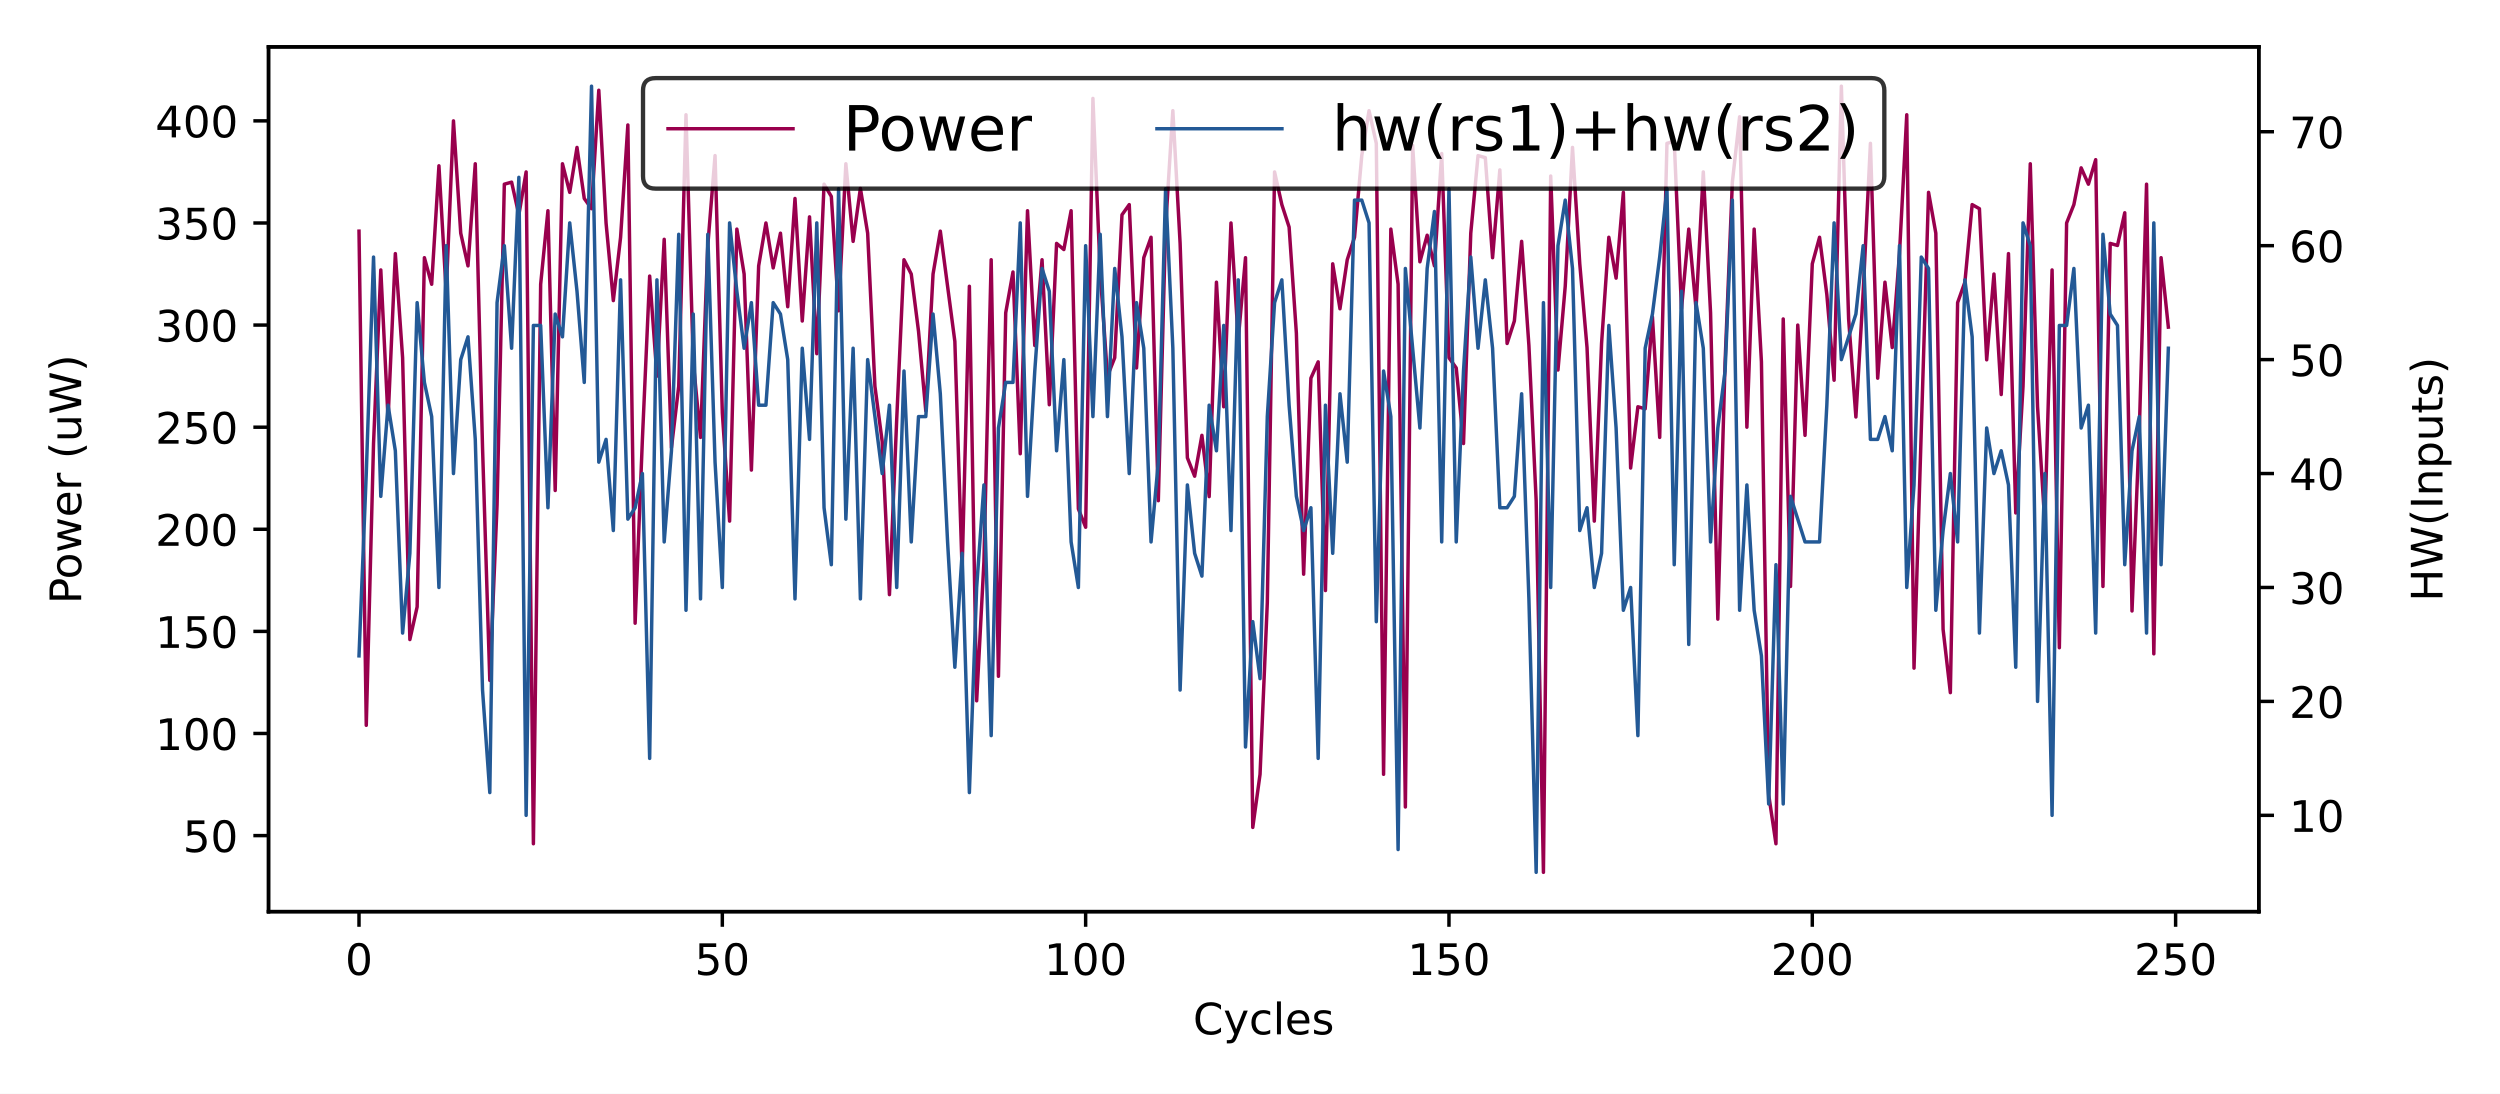
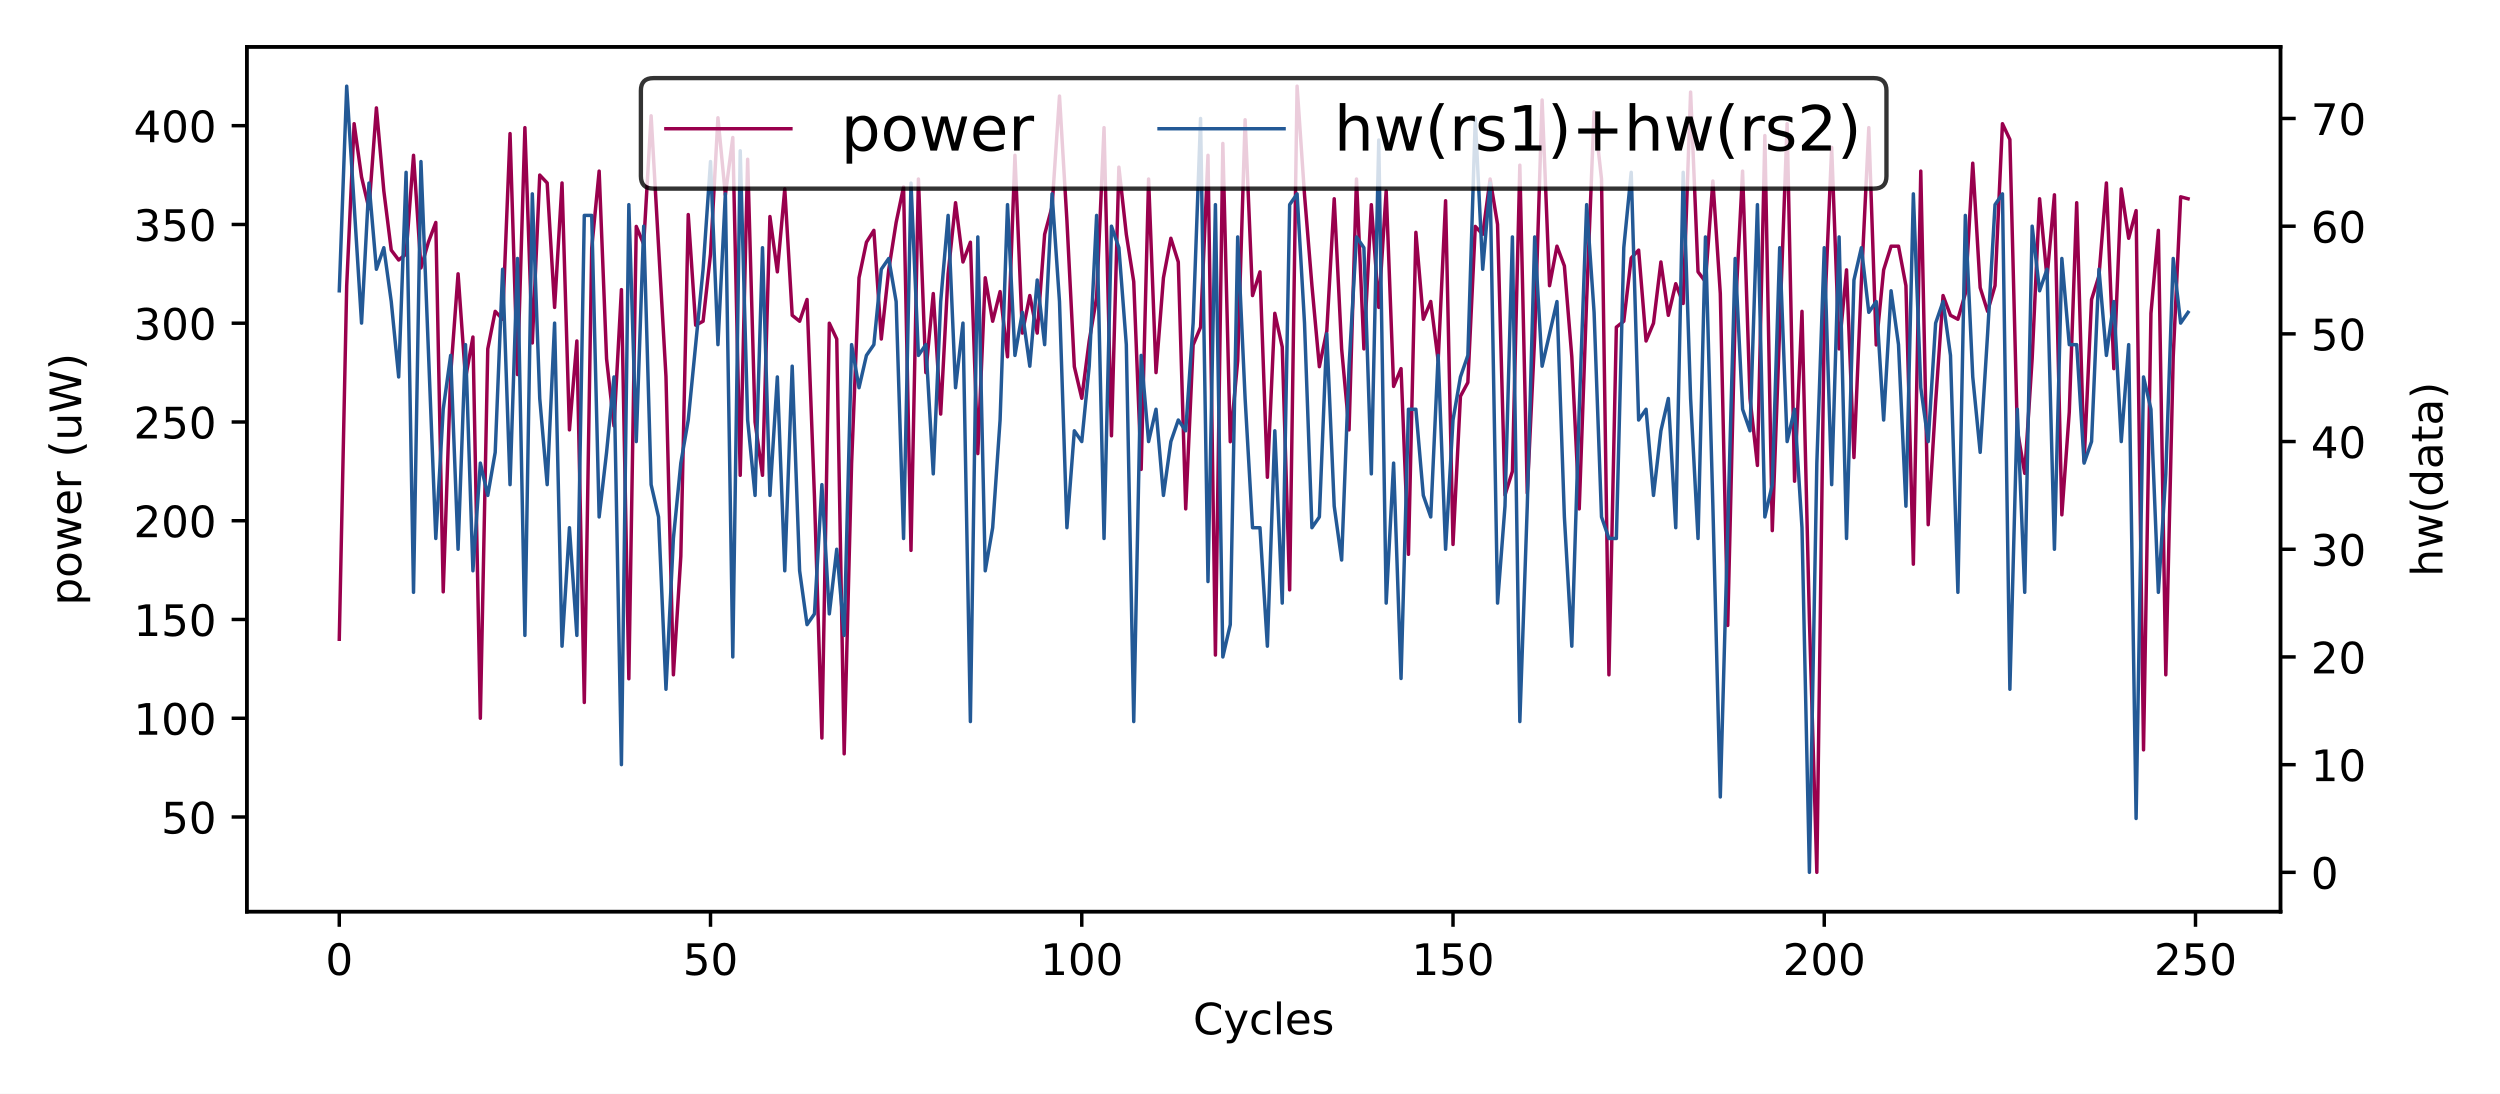
<svg xmlns="http://www.w3.org/2000/svg" xmlns:xlink="http://www.w3.org/1999/xlink" width="576pt" height="252pt" viewBox="0 0 576 252" version="1.1">
  <defs>
    <style type="text/css">*{stroke-linejoin: round; stroke-linecap: butt}</style>
  </defs>
  <g id="figure_1">
    <g id="patch_1">
      <path d="M 0 252  L 576 252  L 576 0  L 0 0  z " style="fill: #ffffff" />
    </g>
    <g id="axes_1">
      <g id="patch_2">
-         <path d="M 61.87 210.04  L 520.43 210.04  L 520.43 10.8  L 61.87 10.8  z " style="fill: #ffffff" />
+         <path d="M 56.87 210.04  L 525.43 210.04  L 525.43 10.8  L 56.87 10.8  z " style="fill: #ffffff" />
      </g>
      <g id="matplotlib.axis_1">
        <g id="xtick_1">
          <g id="line2d_1">
            <defs>
-               <path id="m598b073635" d="M 0 0  L 0 3.5  " style="stroke: #000000; stroke-width: 0.8" />
+               <path id="mfe7743b439" d="M 0 0  L 0 3.5  " style="stroke: #000000; stroke-width: 0.8" />
            </defs>
            <g>
-               <use xlink:href="#m598b073635" x="82.714" y="210.04" style="stroke: #000000; stroke-width: 0.8" />
+               <use xlink:href="#mfe7743b439" x="78.168" y="210.04" style="stroke: #000000; stroke-width: 0.8" />
            </g>
          </g>
          <g id="text_1">
-             <text style="font: 10px 'DejaVu Sans', 'Bitstream Vera Sans', 'Computer Modern Sans Serif', 'Lucida Grande', 'Verdana', 'Geneva', 'Lucid', 'Arial', 'Helvetica', 'Avant Garde', sans-serif; text-anchor: middle" x="82.714" y="224.638" transform="rotate(-0 82.71364 224.6384)">0</text>
+             <text style="font: 10px 'DejaVu Sans', 'Bitstream Vera Sans', 'Computer Modern Sans Serif', 'Lucida Grande', 'Verdana', 'Geneva', 'Lucid', 'Arial', 'Helvetica', 'Avant Garde', sans-serif; text-anchor: middle" x="78.168" y="224.638" transform="rotate(-0 78.16818 224.6384)">0</text>
          </g>
        </g>
        <g id="xtick_2">
          <g id="line2d_2">
            <g>
-               <use xlink:href="#m598b073635" x="166.423" y="210.04" style="stroke: #000000; stroke-width: 0.8" />
+               <use xlink:href="#mfe7743b439" x="163.703" y="210.04" style="stroke: #000000; stroke-width: 0.8" />
            </g>
          </g>
          <g id="text_2">
-             <text style="font: 10px 'DejaVu Sans', 'Bitstream Vera Sans', 'Computer Modern Sans Serif', 'Lucida Grande', 'Verdana', 'Geneva', 'Lucid', 'Arial', 'Helvetica', 'Avant Garde', sans-serif; text-anchor: middle" x="166.423" y="224.638" transform="rotate(-0 166.423 224.6384)">50</text>
+             <text style="font: 10px 'DejaVu Sans', 'Bitstream Vera Sans', 'Computer Modern Sans Serif', 'Lucida Grande', 'Verdana', 'Geneva', 'Lucid', 'Arial', 'Helvetica', 'Avant Garde', sans-serif; text-anchor: middle" x="163.703" y="224.638" transform="rotate(-0 163.703 224.6384)">50</text>
          </g>
        </g>
        <g id="xtick_3">
          <g id="line2d_3">
            <g>
-               <use xlink:href="#m598b073635" x="250.132" y="210.04" style="stroke: #000000; stroke-width: 0.8" />
+               <use xlink:href="#mfe7743b439" x="249.238" y="210.04" style="stroke: #000000; stroke-width: 0.8" />
            </g>
          </g>
          <g id="text_3">
-             <text style="font: 10px 'DejaVu Sans', 'Bitstream Vera Sans', 'Computer Modern Sans Serif', 'Lucida Grande', 'Verdana', 'Geneva', 'Lucid', 'Arial', 'Helvetica', 'Avant Garde', sans-serif; text-anchor: middle" x="250.132" y="224.638" transform="rotate(-0 250.1324 224.6384)">100</text>
+             <text style="font: 10px 'DejaVu Sans', 'Bitstream Vera Sans', 'Computer Modern Sans Serif', 'Lucida Grande', 'Verdana', 'Geneva', 'Lucid', 'Arial', 'Helvetica', 'Avant Garde', sans-serif; text-anchor: middle" x="249.238" y="224.638" transform="rotate(-0 249.2379 224.6384)">100</text>
          </g>
        </g>
        <g id="xtick_4">
          <g id="line2d_4">
            <g>
-               <use xlink:href="#m598b073635" x="333.842" y="210.04" style="stroke: #000000; stroke-width: 0.8" />
+               <use xlink:href="#mfe7743b439" x="334.773" y="210.04" style="stroke: #000000; stroke-width: 0.8" />
            </g>
          </g>
          <g id="text_4">
-             <text style="font: 10px 'DejaVu Sans', 'Bitstream Vera Sans', 'Computer Modern Sans Serif', 'Lucida Grande', 'Verdana', 'Geneva', 'Lucid', 'Arial', 'Helvetica', 'Avant Garde', sans-serif; text-anchor: middle" x="333.842" y="224.638" transform="rotate(-0 333.8418 224.6384)">150</text>
+             <text style="font: 10px 'DejaVu Sans', 'Bitstream Vera Sans', 'Computer Modern Sans Serif', 'Lucida Grande', 'Verdana', 'Geneva', 'Lucid', 'Arial', 'Helvetica', 'Avant Garde', sans-serif; text-anchor: middle" x="334.773" y="224.638" transform="rotate(-0 334.7728 224.6384)">150</text>
          </g>
        </g>
        <g id="xtick_5">
          <g id="line2d_5">
            <g>
-               <use xlink:href="#m598b073635" x="417.551" y="210.04" style="stroke: #000000; stroke-width: 0.8" />
+               <use xlink:href="#mfe7743b439" x="420.308" y="210.04" style="stroke: #000000; stroke-width: 0.8" />
            </g>
          </g>
          <g id="text_5">
-             <text style="font: 10px 'DejaVu Sans', 'Bitstream Vera Sans', 'Computer Modern Sans Serif', 'Lucida Grande', 'Verdana', 'Geneva', 'Lucid', 'Arial', 'Helvetica', 'Avant Garde', sans-serif; text-anchor: middle" x="417.551" y="224.638" transform="rotate(-0 417.5512 224.6384)">200</text>
+             <text style="font: 10px 'DejaVu Sans', 'Bitstream Vera Sans', 'Computer Modern Sans Serif', 'Lucida Grande', 'Verdana', 'Geneva', 'Lucid', 'Arial', 'Helvetica', 'Avant Garde', sans-serif; text-anchor: middle" x="420.308" y="224.638" transform="rotate(-0 420.3076 224.6384)">200</text>
          </g>
        </g>
        <g id="xtick_6">
          <g id="line2d_6">
            <g>
-               <use xlink:href="#m598b073635" x="501.261" y="210.04" style="stroke: #000000; stroke-width: 0.8" />
+               <use xlink:href="#mfe7743b439" x="505.843" y="210.04" style="stroke: #000000; stroke-width: 0.8" />
            </g>
          </g>
          <g id="text_6">
-             <text style="font: 10px 'DejaVu Sans', 'Bitstream Vera Sans', 'Computer Modern Sans Serif', 'Lucida Grande', 'Verdana', 'Geneva', 'Lucid', 'Arial', 'Helvetica', 'Avant Garde', sans-serif; text-anchor: middle" x="501.261" y="224.638" transform="rotate(-0 501.2606 224.6384)">250</text>
+             <text style="font: 10px 'DejaVu Sans', 'Bitstream Vera Sans', 'Computer Modern Sans Serif', 'Lucida Grande', 'Verdana', 'Geneva', 'Lucid', 'Arial', 'Helvetica', 'Avant Garde', sans-serif; text-anchor: middle" x="505.843" y="224.638" transform="rotate(-0 505.8425 224.6384)">250</text>
          </g>
        </g>
        <g id="text_7">
          <text style="font: 10px 'DejaVu Sans', 'Bitstream Vera Sans', 'Computer Modern Sans Serif', 'Lucida Grande', 'Verdana', 'Geneva', 'Lucid', 'Arial', 'Helvetica', 'Avant Garde', sans-serif; text-anchor: middle" x="291.15" y="238.317" transform="rotate(-0 291.15 238.3166)">Cycles</text>
        </g>
      </g>
      <g id="matplotlib.axis_2">
        <g id="ytick_1">
          <g id="line2d_7">
            <defs>
-               <path id="m27063a828e" d="M 0 0  L -3.5 0  " style="stroke: #000000; stroke-width: 0.8" />
+               <path id="mf35410a894" d="M 0 0  L -3.5 0  " style="stroke: #000000; stroke-width: 0.8" />
            </defs>
            <g>
-               <use xlink:href="#m27063a828e" x="61.87" y="192.515" style="stroke: #000000; stroke-width: 0.8" />
+               <use xlink:href="#mf35410a894" x="56.87" y="188.241" style="stroke: #000000; stroke-width: 0.8" />
            </g>
          </g>
          <g id="text_8">
-             <text style="font: 10px 'DejaVu Sans', 'Bitstream Vera Sans', 'Computer Modern Sans Serif', 'Lucida Grande', 'Verdana', 'Geneva', 'Lucid', 'Arial', 'Helvetica', 'Avant Garde', sans-serif; text-anchor: end" x="54.87" y="196.315" transform="rotate(-0 54.87 196.3146)">50</text>
+             <text style="font: 10px 'DejaVu Sans', 'Bitstream Vera Sans', 'Computer Modern Sans Serif', 'Lucida Grande', 'Verdana', 'Geneva', 'Lucid', 'Arial', 'Helvetica', 'Avant Garde', sans-serif; text-anchor: end" x="49.87" y="192.04" transform="rotate(-0 49.87 192.0402)">50</text>
          </g>
        </g>
        <g id="ytick_2">
          <g id="line2d_8">
            <g>
-               <use xlink:href="#m27063a828e" x="61.87" y="168.992" style="stroke: #000000; stroke-width: 0.8" />
+               <use xlink:href="#mf35410a894" x="56.87" y="165.486" style="stroke: #000000; stroke-width: 0.8" />
            </g>
          </g>
          <g id="text_9">
-             <text style="font: 10px 'DejaVu Sans', 'Bitstream Vera Sans', 'Computer Modern Sans Serif', 'Lucida Grande', 'Verdana', 'Geneva', 'Lucid', 'Arial', 'Helvetica', 'Avant Garde', sans-serif; text-anchor: end" x="54.87" y="172.792" transform="rotate(-0 54.87 172.7915)">100</text>
+             <text style="font: 10px 'DejaVu Sans', 'Bitstream Vera Sans', 'Computer Modern Sans Serif', 'Lucida Grande', 'Verdana', 'Geneva', 'Lucid', 'Arial', 'Helvetica', 'Avant Garde', sans-serif; text-anchor: end" x="49.87" y="169.286" transform="rotate(-0 49.87 169.2856)">100</text>
          </g>
        </g>
        <g id="ytick_3">
          <g id="line2d_9">
            <g>
-               <use xlink:href="#m27063a828e" x="61.87" y="145.469" style="stroke: #000000; stroke-width: 0.8" />
+               <use xlink:href="#mf35410a894" x="56.87" y="142.732" style="stroke: #000000; stroke-width: 0.8" />
            </g>
          </g>
          <g id="text_10">
-             <text style="font: 10px 'DejaVu Sans', 'Bitstream Vera Sans', 'Computer Modern Sans Serif', 'Lucida Grande', 'Verdana', 'Geneva', 'Lucid', 'Arial', 'Helvetica', 'Avant Garde', sans-serif; text-anchor: end" x="54.87" y="149.269" transform="rotate(-0 54.87 149.2685)">150</text>
+             <text style="font: 10px 'DejaVu Sans', 'Bitstream Vera Sans', 'Computer Modern Sans Serif', 'Lucida Grande', 'Verdana', 'Geneva', 'Lucid', 'Arial', 'Helvetica', 'Avant Garde', sans-serif; text-anchor: end" x="49.87" y="146.531" transform="rotate(-0 49.87 146.5309)">150</text>
          </g>
        </g>
        <g id="ytick_4">
          <g id="line2d_10">
            <g>
-               <use xlink:href="#m27063a828e" x="61.87" y="121.946" style="stroke: #000000; stroke-width: 0.8" />
+               <use xlink:href="#mf35410a894" x="56.87" y="119.977" style="stroke: #000000; stroke-width: 0.8" />
            </g>
          </g>
          <g id="text_11">
-             <text style="font: 10px 'DejaVu Sans', 'Bitstream Vera Sans', 'Computer Modern Sans Serif', 'Lucida Grande', 'Verdana', 'Geneva', 'Lucid', 'Arial', 'Helvetica', 'Avant Garde', sans-serif; text-anchor: end" x="54.87" y="125.746" transform="rotate(-0 54.87 125.7455)">200</text>
+             <text style="font: 10px 'DejaVu Sans', 'Bitstream Vera Sans', 'Computer Modern Sans Serif', 'Lucida Grande', 'Verdana', 'Geneva', 'Lucid', 'Arial', 'Helvetica', 'Avant Garde', sans-serif; text-anchor: end" x="49.87" y="123.776" transform="rotate(-0 49.87 123.7762)">200</text>
          </g>
        </g>
        <g id="ytick_5">
          <g id="line2d_11">
            <g>
-               <use xlink:href="#m27063a828e" x="61.87" y="98.423" style="stroke: #000000; stroke-width: 0.8" />
+               <use xlink:href="#mf35410a894" x="56.87" y="97.222" style="stroke: #000000; stroke-width: 0.8" />
            </g>
          </g>
          <g id="text_12">
-             <text style="font: 10px 'DejaVu Sans', 'Bitstream Vera Sans', 'Computer Modern Sans Serif', 'Lucida Grande', 'Verdana', 'Geneva', 'Lucid', 'Arial', 'Helvetica', 'Avant Garde', sans-serif; text-anchor: end" x="54.87" y="102.222" transform="rotate(-0 54.87 102.2225)">250</text>
+             <text style="font: 10px 'DejaVu Sans', 'Bitstream Vera Sans', 'Computer Modern Sans Serif', 'Lucida Grande', 'Verdana', 'Geneva', 'Lucid', 'Arial', 'Helvetica', 'Avant Garde', sans-serif; text-anchor: end" x="49.87" y="101.022" transform="rotate(-0 49.87 101.0215)">250</text>
          </g>
        </g>
        <g id="ytick_6">
          <g id="line2d_12">
            <g>
-               <use xlink:href="#m27063a828e" x="61.87" y="74.9" style="stroke: #000000; stroke-width: 0.8" />
+               <use xlink:href="#mf35410a894" x="56.87" y="74.468" style="stroke: #000000; stroke-width: 0.8" />
            </g>
          </g>
          <g id="text_13">
-             <text style="font: 10px 'DejaVu Sans', 'Bitstream Vera Sans', 'Computer Modern Sans Serif', 'Lucida Grande', 'Verdana', 'Geneva', 'Lucid', 'Arial', 'Helvetica', 'Avant Garde', sans-serif; text-anchor: end" x="54.87" y="78.699" transform="rotate(-0 54.87 78.69946)">300</text>
+             <text style="font: 10px 'DejaVu Sans', 'Bitstream Vera Sans', 'Computer Modern Sans Serif', 'Lucida Grande', 'Verdana', 'Geneva', 'Lucid', 'Arial', 'Helvetica', 'Avant Garde', sans-serif; text-anchor: end" x="49.87" y="78.267" transform="rotate(-0 49.87 78.26682)">300</text>
          </g>
        </g>
        <g id="ytick_7">
          <g id="line2d_13">
            <g>
-               <use xlink:href="#m27063a828e" x="61.87" y="51.377" style="stroke: #000000; stroke-width: 0.8" />
+               <use xlink:href="#mf35410a894" x="56.87" y="51.713" style="stroke: #000000; stroke-width: 0.8" />
            </g>
          </g>
          <g id="text_14">
-             <text style="font: 10px 'DejaVu Sans', 'Bitstream Vera Sans', 'Computer Modern Sans Serif', 'Lucida Grande', 'Verdana', 'Geneva', 'Lucid', 'Arial', 'Helvetica', 'Avant Garde', sans-serif; text-anchor: end" x="54.87" y="55.176" transform="rotate(-0 54.87 55.17643)">350</text>
+             <text style="font: 10px 'DejaVu Sans', 'Bitstream Vera Sans', 'Computer Modern Sans Serif', 'Lucida Grande', 'Verdana', 'Geneva', 'Lucid', 'Arial', 'Helvetica', 'Avant Garde', sans-serif; text-anchor: end" x="49.87" y="55.512" transform="rotate(-0 49.87 55.51214)">350</text>
          </g>
        </g>
        <g id="ytick_8">
          <g id="line2d_14">
            <g>
-               <use xlink:href="#m27063a828e" x="61.87" y="27.854" style="stroke: #000000; stroke-width: 0.8" />
+               <use xlink:href="#mf35410a894" x="56.87" y="28.958" style="stroke: #000000; stroke-width: 0.8" />
            </g>
          </g>
          <g id="text_15">
-             <text style="font: 10px 'DejaVu Sans', 'Bitstream Vera Sans', 'Computer Modern Sans Serif', 'Lucida Grande', 'Verdana', 'Geneva', 'Lucid', 'Arial', 'Helvetica', 'Avant Garde', sans-serif; text-anchor: end" x="54.87" y="31.653" transform="rotate(-0 54.87 31.65341)">400</text>
+             <text style="font: 10px 'DejaVu Sans', 'Bitstream Vera Sans', 'Computer Modern Sans Serif', 'Lucida Grande', 'Verdana', 'Geneva', 'Lucid', 'Arial', 'Helvetica', 'Avant Garde', sans-serif; text-anchor: end" x="49.87" y="32.757" transform="rotate(-0 49.87 32.75746)">400</text>
          </g>
        </g>
        <g id="text_16">
-           <text style="font: 10px 'DejaVu Sans', 'Bitstream Vera Sans', 'Computer Modern Sans Serif', 'Lucida Grande', 'Verdana', 'Geneva', 'Lucid', 'Arial', 'Helvetica', 'Avant Garde', sans-serif; text-anchor: middle" x="18.703" y="110.42" transform="rotate(-90 18.70281 110.42)">Power (uW)</text>
+           <text style="font: 10px 'DejaVu Sans', 'Bitstream Vera Sans', 'Computer Modern Sans Serif', 'Lucida Grande', 'Verdana', 'Geneva', 'Lucid', 'Arial', 'Helvetica', 'Avant Garde', sans-serif; text-anchor: middle" x="18.703" y="110.42" transform="rotate(-90 18.70281 110.42)">power (uW)</text>
        </g>
      </g>
      <g id="line2d_15">
-         <path d="M 82.714 53.259  L 84.388 167.11  L 86.062 102.187  L 87.736 62.198  L 89.41 96.541  L 91.085 58.434  L 92.759 82.428  L 94.433 147.351  L 96.107 139.824  L 97.781 59.375  L 99.456 65.491  L 101.13 38.204  L 102.804 67.373  L 104.478 27.854  L 106.152 53.73  L 107.826 61.257  L 109.501 37.734  L 111.175 103.128  L 112.849 156.76  L 114.523 116.301  L 116.197 42.438  L 117.872 41.968  L 119.546 49.495  L 121.22 39.616  L 122.894 194.397  L 124.568 65.491  L 126.243 48.554  L 127.917 113.008  L 129.591 37.734  L 131.265 44.32  L 132.939 33.97  L 134.613 45.732  L 136.288 48.084  L 137.962 20.797  L 139.636 51.377  L 141.31 69.255  L 142.984 54.67  L 144.659 28.795  L 146.333 143.587  L 148.007 101.246  L 149.681 63.609  L 151.355 86.662  L 153.03 55.141  L 154.704 103.128  L 156.378 89.014  L 158.052 26.443  L 159.726 83.369  L 161.4 100.776  L 163.075 56.552  L 164.749 35.852  L 166.423 95.13  L 168.097 120.064  L 169.771 52.789  L 171.446 63.139  L 173.12 108.303  L 174.794 61.257  L 176.468 51.377  L 178.142 61.727  L 179.817 53.73  L 181.491 70.666  L 183.165 45.732  L 184.839 73.959  L 186.513 49.966  L 188.187 81.487  L 189.862 42.438  L 191.536 45.261  L 193.21 71.607  L 194.884 37.734  L 196.558 55.611  L 198.233 43.379  L 199.907 53.73  L 201.581 89.014  L 203.255 101.716  L 204.929 137.001  L 206.604 96.541  L 208.278 59.846  L 209.952 63.139  L 211.626 76.312  L 213.3 94.66  L 214.974 63.139  L 216.649 53.259  L 219.997 78.664  L 221.671 131.355  L 223.345 65.961  L 225.02 161.465  L 226.694 129.474  L 228.368 59.846  L 230.042 155.819  L 231.716 72.077  L 233.391 62.668  L 235.065 104.539  L 236.739 48.554  L 238.413 79.605  L 240.087 59.846  L 241.761 93.248  L 243.436 56.082  L 245.11 57.493  L 246.784 48.554  L 248.458 117.242  L 250.132 121.476  L 251.807 22.679  L 253.481 62.668  L 255.155 86.662  L 256.829 82.428  L 258.503 49.495  L 260.178 47.143  L 261.852 84.78  L 263.526 59.375  L 265.2 54.67  L 266.874 115.36  L 268.548 52.318  L 270.223 25.502  L 271.897 56.082  L 273.571 105.48  L 275.245 109.714  L 276.919 100.305  L 278.594 114.419  L 280.268 65.021  L 281.942 93.719  L 283.616 51.377  L 285.29 78.193  L 286.965 59.375  L 288.639 190.634  L 290.313 178.402  L 291.987 138.883  L 293.661 39.616  L 295.335 47.143  L 297.01 52.318  L 298.684 76.782  L 300.358 132.296  L 302.032 87.132  L 303.706 83.369  L 305.381 136.06  L 307.055 60.786  L 308.729 71.137  L 310.403 59.846  L 312.077 54.67  L 313.752 35.852  L 315.426 25.502  L 317.1 33.029  L 318.774 178.402  L 320.448 52.789  L 322.122 65.491  L 323.797 185.929  L 325.471 33.5  L 327.145 60.316  L 328.819 54.2  L 330.493 61.257  L 332.168 35.382  L 333.842 82.428  L 335.516 84.78  L 337.19 102.187  L 338.864 53.73  L 340.539 35.852  L 342.213 36.322  L 343.887 59.375  L 345.561 39.145  L 347.235 79.134  L 348.909 73.959  L 350.584 55.611  L 352.258 79.605  L 353.932 115.36  L 355.606 200.984  L 357.28 40.557  L 358.955 85.25  L 360.629 65.961  L 362.303 33.97  L 363.977 60.786  L 365.651 80.075  L 367.326 120.064  L 369 79.134  L 370.674 54.67  L 372.348 64.08  L 374.022 44.32  L 375.696 107.832  L 377.371 93.719  L 379.045 94.189  L 380.719 73.018  L 382.393 100.776  L 384.067 33.029  L 385.742 32.559  L 387.416 71.137  L 389.09 52.789  L 390.764 71.137  L 392.438 39.616  L 394.113 72.077  L 395.787 142.647  L 397.461 83.369  L 399.135 41.968  L 400.809 26.913  L 402.483 98.423  L 404.158 52.789  L 405.832 83.369  L 407.506 183.106  L 409.18 194.397  L 410.854 73.489  L 412.529 135.119  L 414.203 74.9  L 415.877 100.305  L 417.551 60.786  L 419.225 54.67  L 420.9 67.843  L 422.574 87.603  L 424.248 19.856  L 425.922 73.489  L 427.596 96.071  L 429.27 67.373  L 430.945 33.029  L 432.619 87.132  L 434.293 65.021  L 435.967 80.075  L 437.641 58.434  L 439.316 26.443  L 440.99 153.938  L 444.338 44.32  L 446.012 53.73  L 447.687 144.999  L 449.361 159.583  L 451.035 69.725  L 452.709 65.021  L 454.383 47.143  L 456.057 48.084  L 457.732 82.898  L 459.406 63.139  L 461.08 90.896  L 462.754 58.434  L 464.428 118.183  L 466.103 89.014  L 467.777 37.734  L 469.451 93.719  L 471.125 120.535  L 472.799 62.198  L 474.474 149.233  L 476.148 51.377  L 477.822 47.143  L 479.496 38.675  L 481.17 42.438  L 482.844 36.793  L 484.519 135.119  L 486.193 56.082  L 487.867 56.552  L 489.541 49.025  L 491.215 140.765  L 492.89 99.364  L 494.564 42.438  L 496.238 150.644  L 497.912 59.375  L 499.586 75.371  L 499.586 75.371  " clip-path="url(#p8626309e31)" style="fill: none; stroke: #99004d; stroke-width: 0.8; stroke-linecap: square" />
+         <path d="M 78.168 147.283  L 79.879 65.821  L 81.59 28.503  L 83.3 40.791  L 85.011 48.072  L 86.722 24.862  L 88.432 43.976  L 90.143 57.629  L 91.854 59.905  L 93.564 58.539  L 95.275 35.785  L 96.986 61.725  L 98.697 55.809  L 100.407 51.258  L 102.118 136.36  L 103.829 86.3  L 105.539 63.09  L 107.25 87.21  L 108.961 77.653  L 110.671 165.486  L 112.382 80.384  L 114.093 71.737  L 115.804 73.557  L 117.514 30.779  L 119.225 86.3  L 120.936 29.413  L 122.646 79.019  L 124.357 40.336  L 126.068 42.156  L 127.778 70.827  L 129.489 42.156  L 131.2 99.043  L 132.91 78.563  L 134.621 161.846  L 136.332 57.174  L 138.043 39.425  L 139.753 82.659  L 141.464 98.132  L 143.175 66.731  L 144.885 156.384  L 146.596 52.168  L 148.307 56.264  L 150.017 26.683  L 153.439 86.755  L 155.15 155.474  L 156.86 128.169  L 158.571 49.437  L 160.282 74.923  L 161.992 74.013  L 163.703 58.539  L 165.414 27.138  L 167.124 44.887  L 168.835 31.689  L 170.546 109.51  L 172.257 36.695  L 173.967 97.222  L 175.678 109.51  L 177.389 49.893  L 179.099 62.635  L 180.81 43.521  L 182.521 72.647  L 184.231 74.013  L 185.942 69.006  L 187.653 114.516  L 189.364 170.037  L 191.074 74.468  L 192.785 78.108  L 194.496 173.678  L 196.206 106.779  L 197.917 64  L 199.628 55.809  L 201.338 53.078  L 203.049 78.108  L 204.76 62.18  L 206.47 51.258  L 208.181 43.066  L 209.892 126.803  L 211.603 41.246  L 213.313 85.845  L 215.024 67.641  L 216.735 95.402  L 218.445 63.09  L 220.156 46.707  L 221.867 60.36  L 223.577 55.809  L 225.288 104.504  L 226.999 64  L 228.71 74.013  L 230.42 67.186  L 232.131 82.204  L 233.842 35.785  L 235.552 76.743  L 237.263 68.096  L 238.974 76.743  L 240.684 53.988  L 242.395 47.617  L 244.106 22.132  L 245.817 50.803  L 247.527 84.48  L 249.238 91.761  L 250.949 78.563  L 252.659 68.551  L 254.37 29.413  L 256.081 100.408  L 257.791 38.515  L 259.502 53.988  L 261.213 64.911  L 262.923 108.145  L 264.634 41.246  L 266.345 85.845  L 268.056 64  L 269.766 54.899  L 271.477 60.36  L 273.188 117.246  L 274.898 79.474  L 276.609 75.378  L 278.32 35.785  L 280.03 150.923  L 281.741 33.054  L 283.452 101.773  L 285.163 83.114  L 286.873 27.593  L 288.584 68.096  L 290.295 62.635  L 292.005 109.965  L 293.716 72.192  L 295.427 79.929  L 297.137 135.905  L 298.848 19.856  L 300.559 44.887  L 302.27 65.821  L 303.98 84.48  L 305.691 76.288  L 307.402 45.797  L 309.112 80.384  L 310.823 99.043  L 312.534 41.246  L 314.244 80.384  L 315.955 47.162  L 317.666 70.827  L 319.377 43.976  L 321.087 89.031  L 322.798 84.935  L 324.509 127.714  L 326.219 53.533  L 327.93 73.557  L 329.641 69.462  L 331.351 83.114  L 333.062 46.252  L 334.773 125.438  L 336.483 91.306  L 338.194 88.12  L 339.905 52.168  L 341.616 53.988  L 343.326 41.246  L 345.037 51.713  L 346.748 114.061  L 348.458 108.6  L 350.169 38.06  L 351.88 113.606  L 353.59 77.653  L 355.301 23.042  L 357.012 65.821  L 358.723 56.719  L 360.433 61.27  L 362.144 82.204  L 363.855 117.246  L 365.565 69.006  L 367.276 25.773  L 368.987 41.246  L 370.697 155.474  L 372.408 75.378  L 374.119 74.013  L 375.83 59.45  L 377.54 57.629  L 379.251 78.563  L 380.962 74.468  L 382.672 60.36  L 384.383 72.647  L 386.094 65.366  L 387.804 69.917  L 389.515 21.222  L 391.226 62.635  L 392.936 64.911  L 394.647 41.701  L 396.358 67.641  L 398.069 144.097  L 399.779 72.647  L 401.49 39.425  L 403.201 91.761  L 404.911 107.234  L 406.622 31.234  L 408.333 122.252  L 411.754 28.503  L 413.465 110.875  L 415.176 71.737  L 416.886 142.732  L 418.597 200.984  L 420.308 74.013  L 422.018 33.964  L 423.729 80.384  L 425.44 62.18  L 427.15 105.414  L 428.861 64.911  L 430.572 29.413  L 432.283 79.474  L 433.993 62.18  L 435.704 56.719  L 437.415 56.719  L 439.125 65.821  L 440.836 129.989  L 442.547 39.425  L 444.257 120.887  L 445.968 92.671  L 447.679 68.096  L 449.39 72.647  L 451.1 73.557  L 452.811 67.641  L 454.522 37.605  L 456.232 66.276  L 457.943 71.737  L 459.654 65.821  L 461.364 28.503  L 463.075 32.144  L 464.786 99.043  L 466.496 109.055  L 468.207 82.659  L 469.918 45.797  L 471.629 64  L 473.339 44.887  L 475.05 118.612  L 476.761 94.947  L 478.471 46.707  L 480.182 106.324  L 481.893 69.006  L 483.603 63.545  L 485.314 42.156  L 487.025 84.935  L 488.736 43.521  L 490.446 54.899  L 492.157 48.527  L 493.868 172.768  L 495.578 72.192  L 497.289 53.078  L 499 155.474  L 500.71 82.204  L 502.421 45.342  L 504.132 45.797  L 504.132 45.797  " clip-path="url(#pb4ab45abae)" style="fill: none; stroke: #99004d; stroke-width: 0.8; stroke-linecap: square" />
      </g>
      <g id="patch_3">
-         <path d="M 61.87 210.04  L 61.87 10.8  " style="fill: none; stroke: #000000; stroke-width: 0.8; stroke-linejoin: miter; stroke-linecap: square" />
+         <path d="M 56.87 210.04  L 56.87 10.8  " style="fill: none; stroke: #000000; stroke-width: 0.8; stroke-linejoin: miter; stroke-linecap: square" />
      </g>
      <g id="patch_4">
-         <path d="M 520.43 210.04  L 520.43 10.8  " style="fill: none; stroke: #000000; stroke-width: 0.8; stroke-linejoin: miter; stroke-linecap: square" />
+         <path d="M 525.43 210.04  L 525.43 10.8  " style="fill: none; stroke: #000000; stroke-width: 0.8; stroke-linejoin: miter; stroke-linecap: square" />
      </g>
      <g id="patch_5">
-         <path d="M 61.87 210.04  L 520.43 210.04  " style="fill: none; stroke: #000000; stroke-width: 0.8; stroke-linejoin: miter; stroke-linecap: square" />
+         <path d="M 56.87 210.04  L 525.43 210.04  " style="fill: none; stroke: #000000; stroke-width: 0.8; stroke-linejoin: miter; stroke-linecap: square" />
      </g>
      <g id="patch_6">
-         <path d="M 61.87 10.8  L 520.43 10.8  " style="fill: none; stroke: #000000; stroke-width: 0.8; stroke-linejoin: miter; stroke-linecap: square" />
+         <path d="M 56.87 10.8  L 525.43 10.8  " style="fill: none; stroke: #000000; stroke-width: 0.8; stroke-linejoin: miter; stroke-linecap: square" />
      </g>
    </g>
    <g id="axes_2">
      <g id="matplotlib.axis_3">
        <g id="ytick_9">
          <g id="line2d_16">
            <defs>
-               <path id="m46e8c26b88" d="M 0 0  L 3.5 0  " style="stroke: #000000; stroke-width: 0.8" />
+               <path id="m3e67ff7a03" d="M 0 0  L 3.5 0  " style="stroke: #000000; stroke-width: 0.8" />
            </defs>
            <g>
-               <use xlink:href="#m46e8c26b88" x="520.43" y="187.858" style="stroke: #000000; stroke-width: 0.8" />
+               <use xlink:href="#m3e67ff7a03" x="525.43" y="200.984" style="stroke: #000000; stroke-width: 0.8" />
            </g>
          </g>
          <g id="text_17">
-             <text style="font: 10px 'DejaVu Sans', 'Bitstream Vera Sans', 'Computer Modern Sans Serif', 'Lucida Grande', 'Verdana', 'Geneva', 'Lucid', 'Arial', 'Helvetica', 'Avant Garde', sans-serif; text-anchor: start" x="527.43" y="191.658" transform="rotate(-0 527.43 191.6577)">10</text>
+             <text style="font: 10px 'DejaVu Sans', 'Bitstream Vera Sans', 'Computer Modern Sans Serif', 'Lucida Grande', 'Verdana', 'Geneva', 'Lucid', 'Arial', 'Helvetica', 'Avant Garde', sans-serif; text-anchor: start" x="532.43" y="204.783" transform="rotate(-0 532.43 204.7829)">0</text>
          </g>
        </g>
        <g id="ytick_10">
          <g id="line2d_17">
            <g>
-               <use xlink:href="#m46e8c26b88" x="520.43" y="161.608" style="stroke: #000000; stroke-width: 0.8" />
+               <use xlink:href="#m3e67ff7a03" x="525.43" y="176.172" style="stroke: #000000; stroke-width: 0.8" />
            </g>
          </g>
          <g id="text_18">
-             <text style="font: 10px 'DejaVu Sans', 'Bitstream Vera Sans', 'Computer Modern Sans Serif', 'Lucida Grande', 'Verdana', 'Geneva', 'Lucid', 'Arial', 'Helvetica', 'Avant Garde', sans-serif; text-anchor: start" x="527.43" y="165.407" transform="rotate(-0 527.43 165.4074)">20</text>
+             <text style="font: 10px 'DejaVu Sans', 'Bitstream Vera Sans', 'Computer Modern Sans Serif', 'Lucida Grande', 'Verdana', 'Geneva', 'Lucid', 'Arial', 'Helvetica', 'Avant Garde', sans-serif; text-anchor: start" x="532.43" y="179.971" transform="rotate(-0 532.43 179.9709)">10</text>
          </g>
        </g>
        <g id="ytick_11">
          <g id="line2d_18">
            <g>
-               <use xlink:href="#m46e8c26b88" x="520.43" y="135.358" style="stroke: #000000; stroke-width: 0.8" />
+               <use xlink:href="#m3e67ff7a03" x="525.43" y="151.36" style="stroke: #000000; stroke-width: 0.8" />
            </g>
          </g>
          <g id="text_19">
-             <text style="font: 10px 'DejaVu Sans', 'Bitstream Vera Sans', 'Computer Modern Sans Serif', 'Lucida Grande', 'Verdana', 'Geneva', 'Lucid', 'Arial', 'Helvetica', 'Avant Garde', sans-serif; text-anchor: start" x="527.43" y="139.157" transform="rotate(-0 527.43 139.157)">30</text>
+             <text style="font: 10px 'DejaVu Sans', 'Bitstream Vera Sans', 'Computer Modern Sans Serif', 'Lucida Grande', 'Verdana', 'Geneva', 'Lucid', 'Arial', 'Helvetica', 'Avant Garde', sans-serif; text-anchor: start" x="532.43" y="155.159" transform="rotate(-0 532.43 155.1589)">20</text>
          </g>
        </g>
        <g id="ytick_12">
          <g id="line2d_19">
            <g>
-               <use xlink:href="#m46e8c26b88" x="520.43" y="109.107" style="stroke: #000000; stroke-width: 0.8" />
+               <use xlink:href="#m3e67ff7a03" x="525.43" y="126.548" style="stroke: #000000; stroke-width: 0.8" />
            </g>
          </g>
          <g id="text_20">
-             <text style="font: 10px 'DejaVu Sans', 'Bitstream Vera Sans', 'Computer Modern Sans Serif', 'Lucida Grande', 'Verdana', 'Geneva', 'Lucid', 'Arial', 'Helvetica', 'Avant Garde', sans-serif; text-anchor: start" x="527.43" y="112.907" transform="rotate(-0 527.43 112.9067)">40</text>
+             <text style="font: 10px 'DejaVu Sans', 'Bitstream Vera Sans', 'Computer Modern Sans Serif', 'Lucida Grande', 'Verdana', 'Geneva', 'Lucid', 'Arial', 'Helvetica', 'Avant Garde', sans-serif; text-anchor: start" x="532.43" y="130.347" transform="rotate(-0 532.43 130.347)">30</text>
          </g>
        </g>
        <g id="ytick_13">
          <g id="line2d_20">
            <g>
-               <use xlink:href="#m46e8c26b88" x="520.43" y="82.857" style="stroke: #000000; stroke-width: 0.8" />
+               <use xlink:href="#m3e67ff7a03" x="525.43" y="101.736" style="stroke: #000000; stroke-width: 0.8" />
            </g>
          </g>
          <g id="text_21">
-             <text style="font: 10px 'DejaVu Sans', 'Bitstream Vera Sans', 'Computer Modern Sans Serif', 'Lucida Grande', 'Verdana', 'Geneva', 'Lucid', 'Arial', 'Helvetica', 'Avant Garde', sans-serif; text-anchor: start" x="527.43" y="86.656" transform="rotate(-0 527.43 86.65637)">50</text>
+             <text style="font: 10px 'DejaVu Sans', 'Bitstream Vera Sans', 'Computer Modern Sans Serif', 'Lucida Grande', 'Verdana', 'Geneva', 'Lucid', 'Arial', 'Helvetica', 'Avant Garde', sans-serif; text-anchor: start" x="532.43" y="105.535" transform="rotate(-0 532.43 105.535)">40</text>
          </g>
        </g>
        <g id="ytick_14">
          <g id="line2d_21">
            <g>
-               <use xlink:href="#m46e8c26b88" x="520.43" y="56.607" style="stroke: #000000; stroke-width: 0.8" />
+               <use xlink:href="#m3e67ff7a03" x="525.43" y="76.924" style="stroke: #000000; stroke-width: 0.8" />
            </g>
          </g>
          <g id="text_22">
-             <text style="font: 10px 'DejaVu Sans', 'Bitstream Vera Sans', 'Computer Modern Sans Serif', 'Lucida Grande', 'Verdana', 'Geneva', 'Lucid', 'Arial', 'Helvetica', 'Avant Garde', sans-serif; text-anchor: start" x="527.43" y="60.406" transform="rotate(-0 527.43 60.40604)">60</text>
+             <text style="font: 10px 'DejaVu Sans', 'Bitstream Vera Sans', 'Computer Modern Sans Serif', 'Lucida Grande', 'Verdana', 'Geneva', 'Lucid', 'Arial', 'Helvetica', 'Avant Garde', sans-serif; text-anchor: start" x="532.43" y="80.723" transform="rotate(-0 532.43 80.72308)">50</text>
          </g>
        </g>
        <g id="ytick_15">
          <g id="line2d_22">
            <g>
-               <use xlink:href="#m46e8c26b88" x="520.43" y="30.356" style="stroke: #000000; stroke-width: 0.8" />
+               <use xlink:href="#m3e67ff7a03" x="525.43" y="52.112" style="stroke: #000000; stroke-width: 0.8" />
            </g>
          </g>
          <g id="text_23">
-             <text style="font: 10px 'DejaVu Sans', 'Bitstream Vera Sans', 'Computer Modern Sans Serif', 'Lucida Grande', 'Verdana', 'Geneva', 'Lucid', 'Arial', 'Helvetica', 'Avant Garde', sans-serif; text-anchor: start" x="527.43" y="34.156" transform="rotate(-0 527.43 34.15571)">70</text>
-           </g>
-         </g>
-         <g id="text_24">
-           <text style="font: 10px 'DejaVu Sans', 'Bitstream Vera Sans', 'Computer Modern Sans Serif', 'Lucida Grande', 'Verdana', 'Geneva', 'Lucid', 'Arial', 'Helvetica', 'Avant Garde', sans-serif; text-anchor: middle" x="562.753" y="110.42" transform="rotate(-90 562.7534 110.42)">HW(Inputs)</text>
-         </g>
-       </g>
-       <g id="line2d_23">
-         <path d="M 82.714 151.108  L 84.388 109.107  L 86.062 59.232  L 87.736 114.358  L 89.41 93.357  L 91.085 103.857  L 92.759 145.858  L 94.433 127.483  L 96.107 69.732  L 97.781 88.107  L 99.456 95.982  L 101.13 135.358  L 102.804 56.607  L 104.478 109.107  L 106.152 82.857  L 107.826 77.607  L 109.501 101.232  L 111.175 158.983  L 112.849 182.608  L 114.523 69.732  L 116.197 56.607  L 117.872 80.232  L 119.546 40.857  L 121.22 187.858  L 122.894 74.982  L 124.568 74.982  L 126.243 116.983  L 127.917 72.357  L 129.591 77.607  L 131.265 51.357  L 132.939 67.107  L 134.613 88.107  L 136.288 19.856  L 137.962 106.482  L 139.636 101.232  L 141.31 122.233  L 142.984 64.482  L 144.659 119.608  L 146.333 116.983  L 148.007 109.107  L 149.681 174.733  L 151.355 64.482  L 153.03 124.858  L 154.704 103.857  L 156.378 53.982  L 158.052 140.608  L 159.726 72.357  L 161.4 137.983  L 163.075 53.982  L 164.749 106.482  L 166.423 135.358  L 168.097 51.357  L 169.771 67.107  L 171.446 80.232  L 173.12 69.732  L 174.794 93.357  L 176.468 93.357  L 178.142 69.732  L 179.817 72.357  L 181.491 82.857  L 183.165 137.983  L 184.839 80.232  L 186.513 101.232  L 188.187 51.357  L 189.862 116.983  L 191.536 130.108  L 193.21 43.482  L 194.884 119.608  L 196.558 80.232  L 198.233 137.983  L 199.907 82.857  L 203.255 109.107  L 204.929 93.357  L 206.604 135.358  L 208.278 85.482  L 209.952 124.858  L 211.626 95.982  L 213.3 95.982  L 214.974 72.357  L 216.649 90.732  L 218.323 124.858  L 219.997 153.733  L 221.671 127.483  L 223.345 182.608  L 225.02 135.358  L 226.694 111.733  L 228.368 169.483  L 230.042 98.607  L 231.716 88.107  L 233.391 88.107  L 235.065 51.357  L 236.739 114.358  L 238.413 85.482  L 240.087 61.857  L 241.761 67.107  L 243.436 103.857  L 245.11 82.857  L 246.784 124.858  L 248.458 135.358  L 250.132 56.607  L 251.807 95.982  L 253.481 53.982  L 255.155 95.982  L 256.829 61.857  L 258.503 77.607  L 260.178 109.107  L 261.852 69.732  L 263.526 80.232  L 265.2 124.858  L 266.874 106.482  L 268.548 43.482  L 270.223 80.232  L 271.897 158.983  L 273.571 111.733  L 275.245 127.483  L 276.919 132.733  L 278.594 93.357  L 280.268 103.857  L 281.942 74.982  L 283.616 122.233  L 285.29 64.482  L 286.965 172.108  L 288.639 143.233  L 290.313 156.358  L 291.987 95.982  L 293.661 69.732  L 295.335 64.482  L 297.01 93.357  L 298.684 114.358  L 300.358 122.233  L 302.032 116.983  L 303.706 174.733  L 305.381 93.357  L 307.055 127.483  L 308.729 90.732  L 310.403 106.482  L 312.077 46.107  L 313.752 46.107  L 315.426 51.357  L 317.1 143.233  L 318.774 85.482  L 320.448 95.982  L 322.122 195.734  L 323.797 61.857  L 327.145 98.607  L 328.819 61.857  L 330.493 48.732  L 332.168 124.858  L 333.842 43.482  L 335.516 124.858  L 337.19 85.482  L 338.864 59.232  L 340.539 80.232  L 342.213 64.482  L 343.887 80.232  L 345.561 116.983  L 347.235 116.983  L 348.909 114.358  L 350.584 90.732  L 352.258 137.983  L 353.932 200.984  L 355.606 69.732  L 357.28 135.358  L 358.955 56.607  L 360.629 46.107  L 362.303 61.857  L 363.977 122.233  L 365.651 116.983  L 367.326 135.358  L 369 127.483  L 370.674 74.982  L 372.348 98.607  L 374.022 140.608  L 375.696 135.358  L 377.371 169.483  L 379.045 80.232  L 380.719 72.357  L 382.393 59.232  L 384.067 43.482  L 385.742 130.108  L 387.416 67.107  L 389.09 148.483  L 390.764 69.732  L 392.438 80.232  L 394.113 124.858  L 395.787 98.607  L 397.461 85.482  L 399.135 46.107  L 400.809 140.608  L 402.483 111.733  L 404.158 140.608  L 405.832 151.108  L 407.506 185.233  L 409.18 130.108  L 410.854 185.233  L 412.529 114.358  L 415.877 124.858  L 419.225 124.858  L 420.9 93.357  L 422.574 51.357  L 424.248 82.857  L 427.596 72.357  L 429.27 56.607  L 430.945 101.232  L 432.619 101.232  L 434.293 95.982  L 435.967 103.857  L 437.641 56.607  L 439.316 135.358  L 440.99 111.733  L 442.664 59.232  L 444.338 61.857  L 446.012 140.608  L 447.687 122.233  L 449.361 109.107  L 451.035 124.858  L 452.709 64.482  L 454.383 77.607  L 456.057 145.858  L 457.732 98.607  L 459.406 109.107  L 461.08 103.857  L 462.754 111.733  L 464.428 153.733  L 466.103 51.357  L 467.777 56.607  L 469.451 161.608  L 471.125 109.107  L 472.799 187.858  L 474.474 74.982  L 476.148 74.982  L 477.822 61.857  L 479.496 98.607  L 481.17 93.357  L 482.844 145.858  L 484.519 53.982  L 486.193 72.357  L 487.867 74.982  L 489.541 130.108  L 491.215 103.857  L 492.89 95.982  L 494.564 145.858  L 496.238 51.357  L 497.912 130.108  L 499.586 80.232  L 499.586 80.232  " clip-path="url(#p8626309e31)" style="fill: none; stroke: #235996; stroke-width: 0.8; stroke-linecap: square" />
+             <text style="font: 10px 'DejaVu Sans', 'Bitstream Vera Sans', 'Computer Modern Sans Serif', 'Lucida Grande', 'Verdana', 'Geneva', 'Lucid', 'Arial', 'Helvetica', 'Avant Garde', sans-serif; text-anchor: start" x="532.43" y="55.911" transform="rotate(-0 532.43 55.91112)">60</text>
+           </g>
+         </g>
+         <g id="ytick_16">
+           <g id="line2d_23">
+             <g>
+               <use xlink:href="#m3e67ff7a03" x="525.43" y="27.3" style="stroke: #000000; stroke-width: 0.8" />
+             </g>
+           </g>
+           <g id="text_24">
+             <text style="font: 10px 'DejaVu Sans', 'Bitstream Vera Sans', 'Computer Modern Sans Serif', 'Lucida Grande', 'Verdana', 'Geneva', 'Lucid', 'Arial', 'Helvetica', 'Avant Garde', sans-serif; text-anchor: start" x="532.43" y="31.099" transform="rotate(-0 532.43 31.09917)">70</text>
+           </g>
+         </g>
+         <g id="text_25">
+           <text style="font: 10px 'DejaVu Sans', 'Bitstream Vera Sans', 'Computer Modern Sans Serif', 'Lucida Grande', 'Verdana', 'Geneva', 'Lucid', 'Arial', 'Helvetica', 'Avant Garde', sans-serif; text-anchor: middle" x="562.753" y="110.42" transform="rotate(-90 562.7534 110.42)">hw(data)</text>
+         </g>
+       </g>
+       <g id="line2d_24">
+         <path d="M 78.168 66.999  L 79.879 19.856  L 83.3 74.443  L 85.011 42.187  L 86.722 62.037  L 88.432 57.074  L 90.143 69.48  L 91.854 86.849  L 93.564 39.706  L 95.275 136.473  L 96.986 37.225  L 100.407 124.067  L 102.118 94.292  L 103.829 81.886  L 105.539 126.548  L 107.25 79.405  L 108.961 131.51  L 110.671 106.698  L 112.382 114.142  L 114.093 104.217  L 115.804 62.037  L 117.514 111.661  L 119.225 59.555  L 120.936 146.397  L 122.646 44.668  L 124.357 91.811  L 126.068 111.661  L 127.778 74.443  L 129.489 148.879  L 131.2 121.585  L 132.91 146.397  L 134.621 49.631  L 136.332 49.631  L 138.043 119.104  L 139.753 104.217  L 141.464 86.849  L 143.175 176.172  L 144.885 47.15  L 146.596 101.736  L 148.307 52.112  L 150.017 111.661  L 151.728 119.104  L 153.439 158.803  L 155.15 124.067  L 156.86 106.698  L 158.571 96.773  L 161.992 62.037  L 163.703 37.225  L 165.414 79.405  L 167.124 44.668  L 168.835 151.36  L 170.546 34.744  L 172.257 96.773  L 173.967 114.142  L 175.678 57.074  L 177.389 114.142  L 179.099 86.849  L 180.81 131.51  L 182.521 84.367  L 184.231 131.51  L 185.942 143.916  L 187.653 141.435  L 189.364 111.661  L 191.074 141.435  L 192.785 126.548  L 194.496 146.397  L 196.206 79.405  L 197.917 89.33  L 199.628 81.886  L 201.338 79.405  L 203.049 62.037  L 204.76 59.555  L 206.47 69.48  L 208.181 124.067  L 209.892 42.187  L 211.603 81.886  L 213.313 79.405  L 215.024 109.179  L 216.735 69.48  L 218.445 49.631  L 220.156 89.33  L 221.867 74.443  L 223.577 166.247  L 225.288 54.593  L 226.999 131.51  L 228.71 121.585  L 230.42 96.773  L 232.131 47.15  L 233.842 81.886  L 235.552 71.961  L 237.263 84.367  L 238.974 64.518  L 240.684 79.405  L 242.395 44.668  L 244.106 69.48  L 245.817 121.585  L 247.527 99.255  L 249.238 101.736  L 250.949 84.367  L 252.659 49.631  L 254.37 124.067  L 256.081 52.112  L 257.791 57.074  L 259.502 79.405  L 261.213 166.247  L 262.923 81.886  L 264.634 101.736  L 266.345 94.292  L 268.056 114.142  L 269.766 101.736  L 271.477 96.773  L 273.188 99.255  L 274.898 74.443  L 276.609 27.3  L 278.32 133.991  L 280.03 47.15  L 281.741 151.36  L 283.452 143.916  L 285.163 54.593  L 286.873 91.811  L 288.584 121.585  L 290.295 121.585  L 292.005 148.879  L 293.716 99.255  L 295.427 138.954  L 297.137 47.15  L 298.848 44.668  L 300.559 74.443  L 302.27 121.585  L 303.98 119.104  L 305.691 76.924  L 307.402 116.623  L 309.112 129.029  L 310.823 84.367  L 312.534 54.593  L 314.244 57.074  L 315.955 109.179  L 317.666 32.262  L 319.377 138.954  L 321.087 106.698  L 322.798 156.322  L 324.509 94.292  L 326.219 94.292  L 327.93 114.142  L 329.641 119.104  L 331.351 81.886  L 333.062 126.548  L 334.773 96.773  L 336.483 86.849  L 338.194 81.886  L 339.905 27.3  L 341.616 62.037  L 343.326 42.187  L 345.037 138.954  L 346.748 116.623  L 348.458 54.593  L 350.169 166.247  L 351.88 116.623  L 353.59 54.593  L 355.301 84.367  L 358.723 69.48  L 360.433 119.104  L 362.144 148.879  L 363.855 94.292  L 365.565 47.15  L 367.276 71.961  L 368.987 119.104  L 370.697 124.067  L 372.408 124.067  L 374.119 57.074  L 375.83 39.706  L 377.54 96.773  L 379.251 94.292  L 380.962 114.142  L 382.672 99.255  L 384.383 91.811  L 386.094 121.585  L 387.804 39.706  L 389.515 91.811  L 391.226 124.067  L 392.936 54.593  L 394.647 116.623  L 396.358 183.615  L 399.779 59.555  L 401.49 94.292  L 403.201 99.255  L 404.911 47.15  L 406.622 119.104  L 408.333 111.661  L 410.043 57.074  L 411.754 101.736  L 413.465 94.292  L 415.176 121.585  L 416.886 200.984  L 418.597 106.698  L 420.308 57.074  L 422.018 111.661  L 423.729 54.593  L 425.44 124.067  L 427.15 64.518  L 428.861 57.074  L 430.572 71.961  L 432.283 69.48  L 433.993 96.773  L 435.704 66.999  L 437.415 79.405  L 439.125 116.623  L 440.836 44.668  L 442.547 89.33  L 444.257 101.736  L 445.968 74.443  L 447.679 69.48  L 449.39 81.886  L 451.1 136.473  L 452.811 49.631  L 454.522 86.849  L 456.232 104.217  L 457.943 76.924  L 459.654 47.15  L 461.364 44.668  L 463.075 158.803  L 464.786 94.292  L 466.496 136.473  L 468.207 52.112  L 469.918 66.999  L 471.629 62.037  L 473.339 126.548  L 475.05 59.555  L 476.761 79.405  L 478.471 79.405  L 480.182 106.698  L 481.893 101.736  L 483.603 62.037  L 485.314 81.886  L 487.025 69.48  L 488.736 101.736  L 490.446 79.405  L 492.157 188.578  L 493.868 86.849  L 495.578 94.292  L 497.289 136.473  L 499 109.179  L 500.71 59.555  L 502.421 74.443  L 504.132 71.961  L 504.132 71.961  " clip-path="url(#pb4ab45abae)" style="fill: none; stroke: #235996; stroke-width: 0.8; stroke-linecap: square" />
      </g>
      <g id="patch_7">
-         <path d="M 61.87 210.04  L 61.87 10.8  " style="fill: none; stroke: #000000; stroke-width: 0.8; stroke-linejoin: miter; stroke-linecap: square" />
+         <path d="M 56.87 210.04  L 56.87 10.8  " style="fill: none; stroke: #000000; stroke-width: 0.8; stroke-linejoin: miter; stroke-linecap: square" />
      </g>
      <g id="patch_8">
-         <path d="M 520.43 210.04  L 520.43 10.8  " style="fill: none; stroke: #000000; stroke-width: 0.8; stroke-linejoin: miter; stroke-linecap: square" />
+         <path d="M 525.43 210.04  L 525.43 10.8  " style="fill: none; stroke: #000000; stroke-width: 0.8; stroke-linejoin: miter; stroke-linecap: square" />
      </g>
      <g id="patch_9">
-         <path d="M 61.87 210.04  L 520.43 210.04  " style="fill: none; stroke: #000000; stroke-width: 0.8; stroke-linejoin: miter; stroke-linecap: square" />
+         <path d="M 56.87 210.04  L 525.43 210.04  " style="fill: none; stroke: #000000; stroke-width: 0.8; stroke-linejoin: miter; stroke-linecap: square" />
      </g>
      <g id="patch_10">
-         <path d="M 61.87 10.8  L 520.43 10.8  " style="fill: none; stroke: #000000; stroke-width: 0.8; stroke-linejoin: miter; stroke-linecap: square" />
+         <path d="M 56.87 10.8  L 525.43 10.8  " style="fill: none; stroke: #000000; stroke-width: 0.8; stroke-linejoin: miter; stroke-linecap: square" />
      </g>
      <g id="legend_1">
        <g id="patch_11">
-           <path d="M 151.03 43.456  L 431.27 43.456  Q 434.15 43.456 434.15 40.577  L 434.15 20.88  Q 434.15 18 431.27 18  L 151.03 18  Q 148.15 18 148.15 20.88  L 148.15 40.577  Q 148.15 43.456 151.03 43.456  z " style="fill: #ffffff; opacity: 0.8; stroke: #000000; stroke-linejoin: miter" />
-         </g>
-         <g id="line2d_24">
-           <path d="M 153.91 29.662  L 168.31 29.662  L 182.71 29.662  " style="fill: none; stroke: #99004d; stroke-width: 0.8; stroke-linecap: square" />
-         </g>
-         <g id="text_25">
-           <text style="font: 14.4px 'DejaVu Sans', 'Bitstream Vera Sans', 'Computer Modern Sans Serif', 'Lucida Grande', 'Verdana', 'Geneva', 'Lucid', 'Arial', 'Helvetica', 'Avant Garde', sans-serif; text-anchor: start" x="194.23" y="34.702" transform="rotate(-0 194.2301 34.70175)">Power</text>
+           <path d="M 150.54 43.456  L 431.76 43.456  Q 434.64 43.456 434.64 40.577  L 434.64 20.88  Q 434.64 18 431.76 18  L 150.54 18  Q 147.66 18 147.66 20.88  L 147.66 40.577  Q 147.66 43.456 150.54 43.456  z " style="fill: #ffffff; opacity: 0.8; stroke: #000000; stroke-linejoin: miter" />
        </g>
        <g id="line2d_25">
-           <path d="M 266.559 29.662  L 280.959 29.662  L 295.359 29.662  " style="fill: none; stroke: #235996; stroke-width: 0.8; stroke-linecap: square" />
+           <path d="M 153.42 29.662  L 167.82 29.662  L 182.22 29.662  " style="fill: none; stroke: #99004d; stroke-width: 0.8; stroke-linecap: square" />
        </g>
        <g id="text_26">
-           <text style="font: 14.4px 'DejaVu Sans', 'Bitstream Vera Sans', 'Computer Modern Sans Serif', 'Lucida Grande', 'Verdana', 'Geneva', 'Lucid', 'Arial', 'Helvetica', 'Avant Garde', sans-serif; text-anchor: start" x="306.879" y="34.702" transform="rotate(-0 306.8786 34.70175)">hw(rs1)+hw(rs2)</text>
+           <text style="font: 14.4px 'DejaVu Sans', 'Bitstream Vera Sans', 'Computer Modern Sans Serif', 'Lucida Grande', 'Verdana', 'Geneva', 'Lucid', 'Arial', 'Helvetica', 'Avant Garde', sans-serif; text-anchor: start" x="193.74" y="34.702" transform="rotate(-0 193.7396 34.70175)">power</text>
+         </g>
+         <g id="line2d_26">
+           <path d="M 267.049 29.662  L 281.449 29.662  L 295.849 29.662  " style="fill: none; stroke: #235996; stroke-width: 0.8; stroke-linecap: square" />
+         </g>
+         <g id="text_27">
+           <text style="font: 14.4px 'DejaVu Sans', 'Bitstream Vera Sans', 'Computer Modern Sans Serif', 'Lucida Grande', 'Verdana', 'Geneva', 'Lucid', 'Arial', 'Helvetica', 'Avant Garde', sans-serif; text-anchor: start" x="307.369" y="34.702" transform="rotate(-0 307.3691 34.70175)">hw(rs1)+hw(rs2)</text>
        </g>
      </g>
    </g>
  </g>
  <defs>
-     <clipPath id="p8626309e31">
-       <rect x="61.87" y="10.8" width="458.56" height="199.24" />
+     <clipPath id="pb4ab45abae">
+       <rect x="56.87" y="10.8" width="468.56" height="199.24" />
    </clipPath>
  </defs>
</svg>
